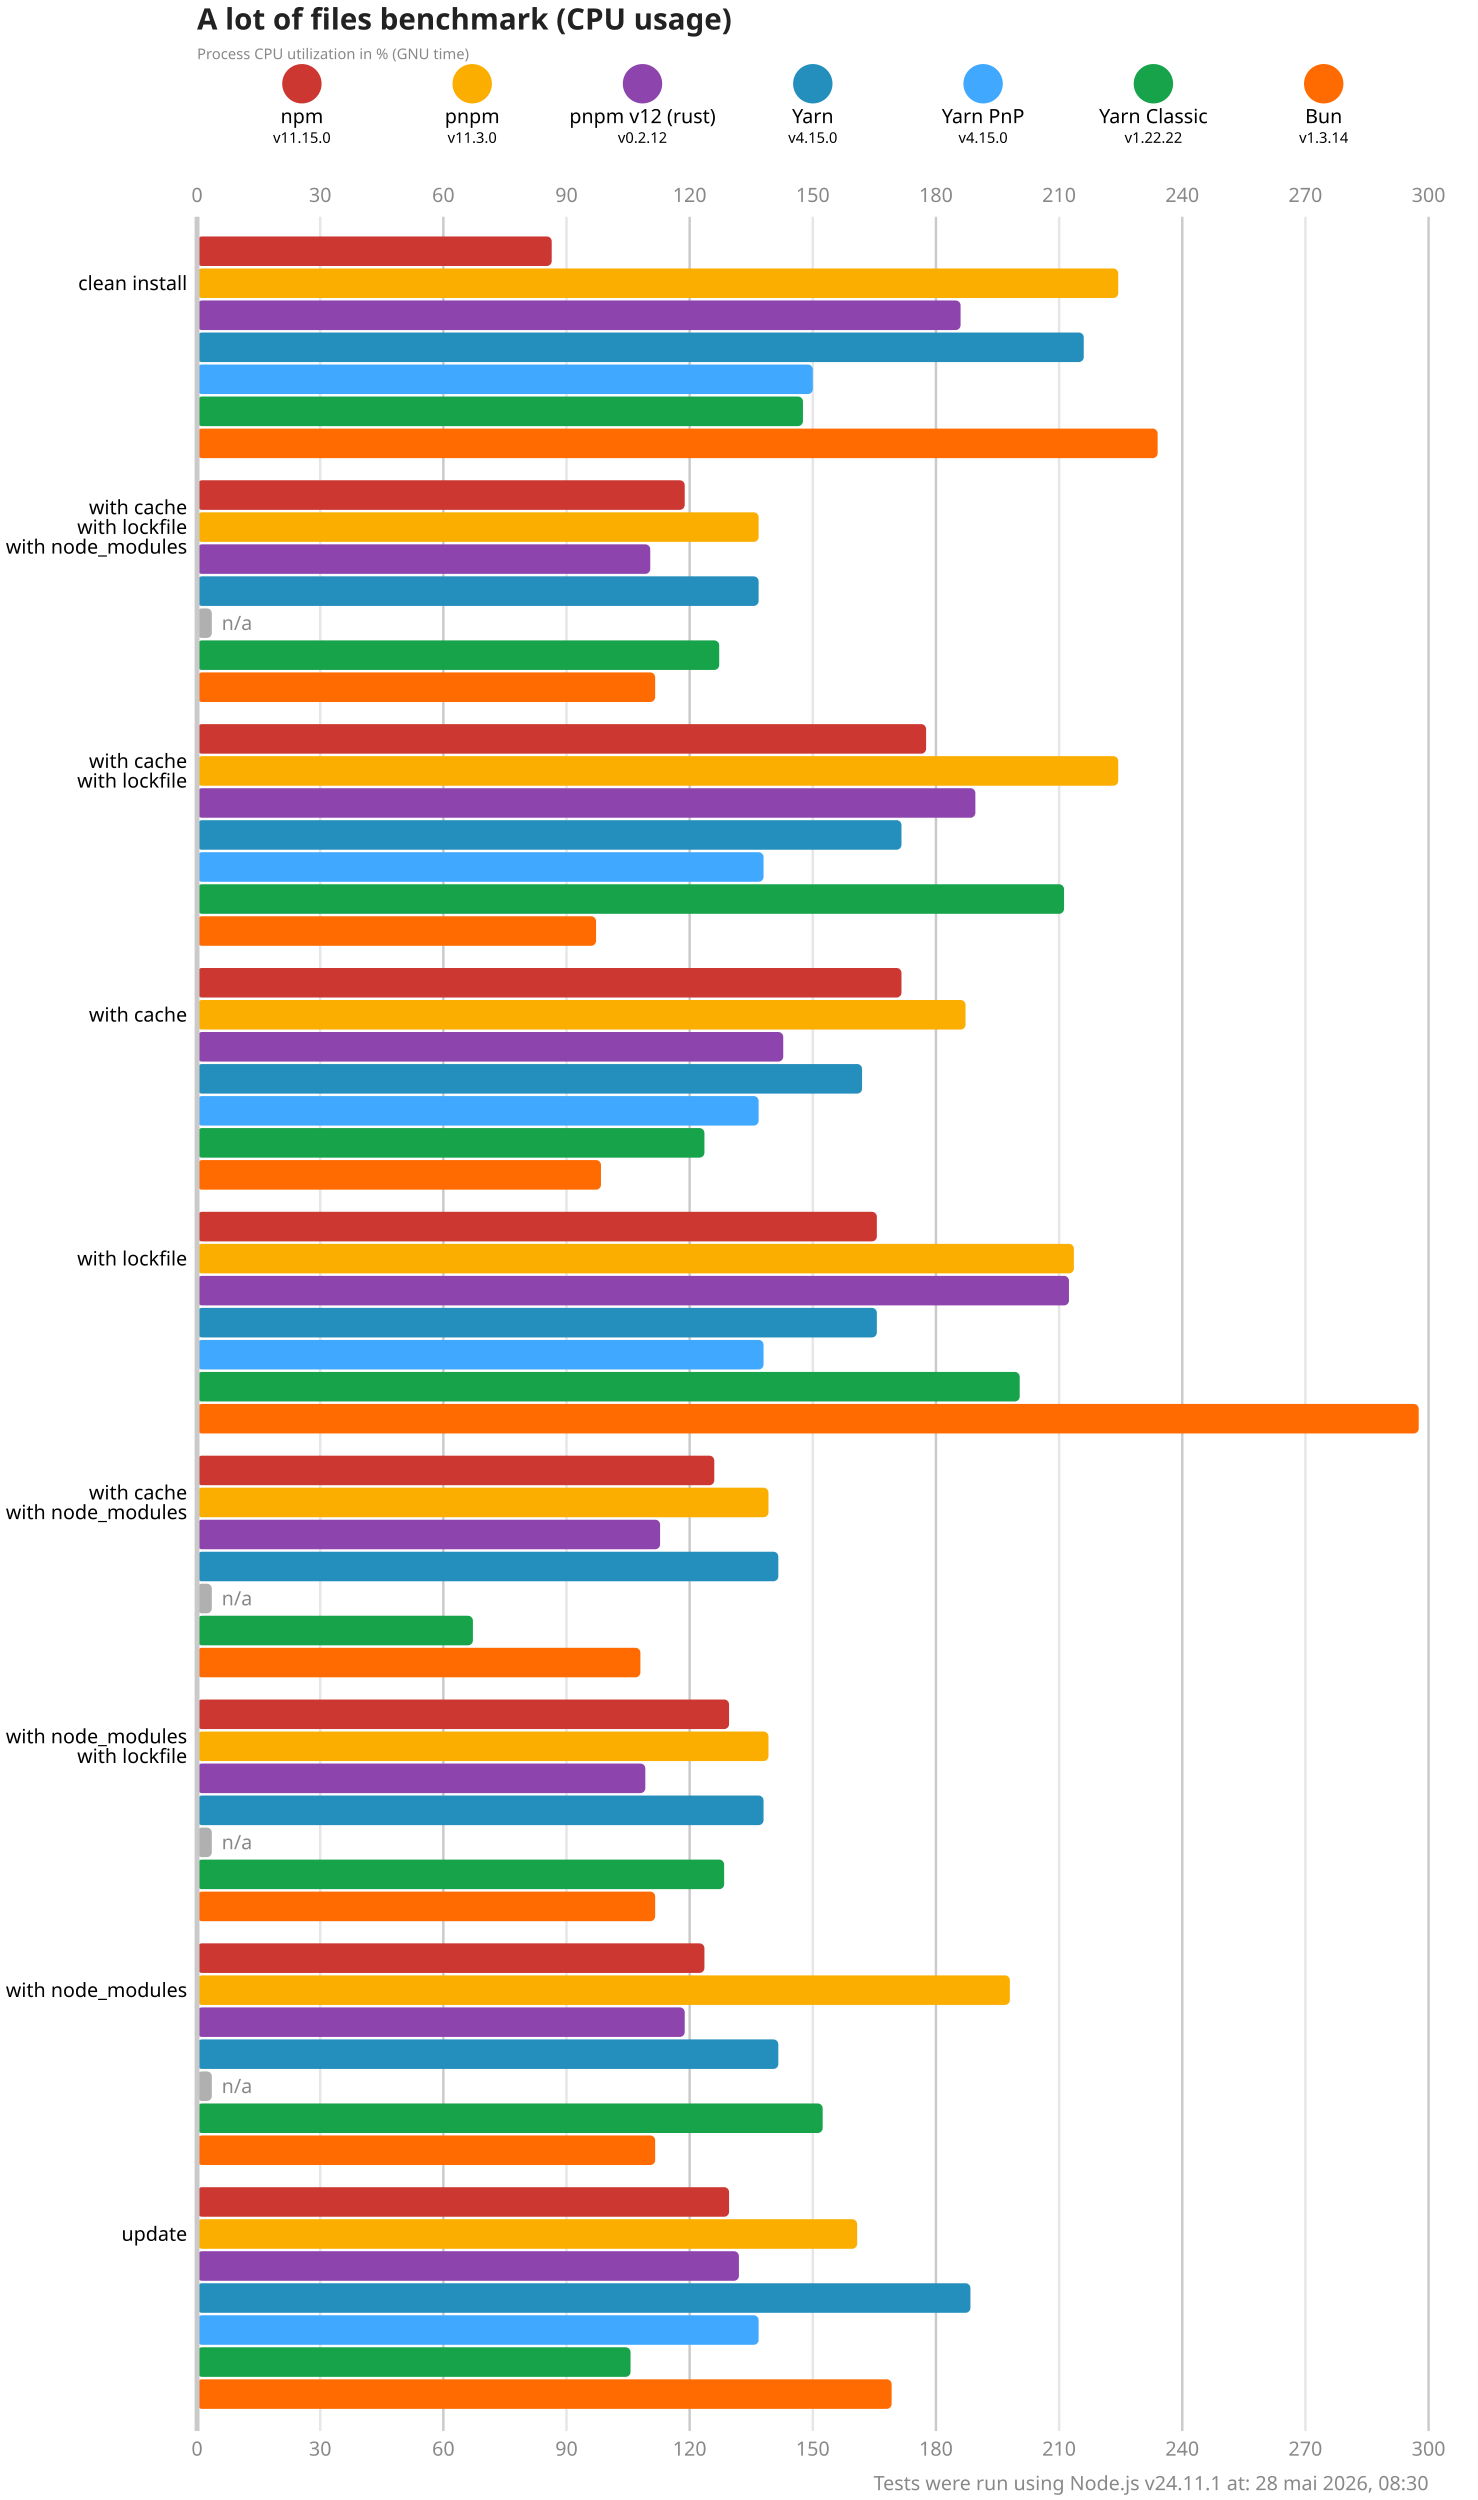
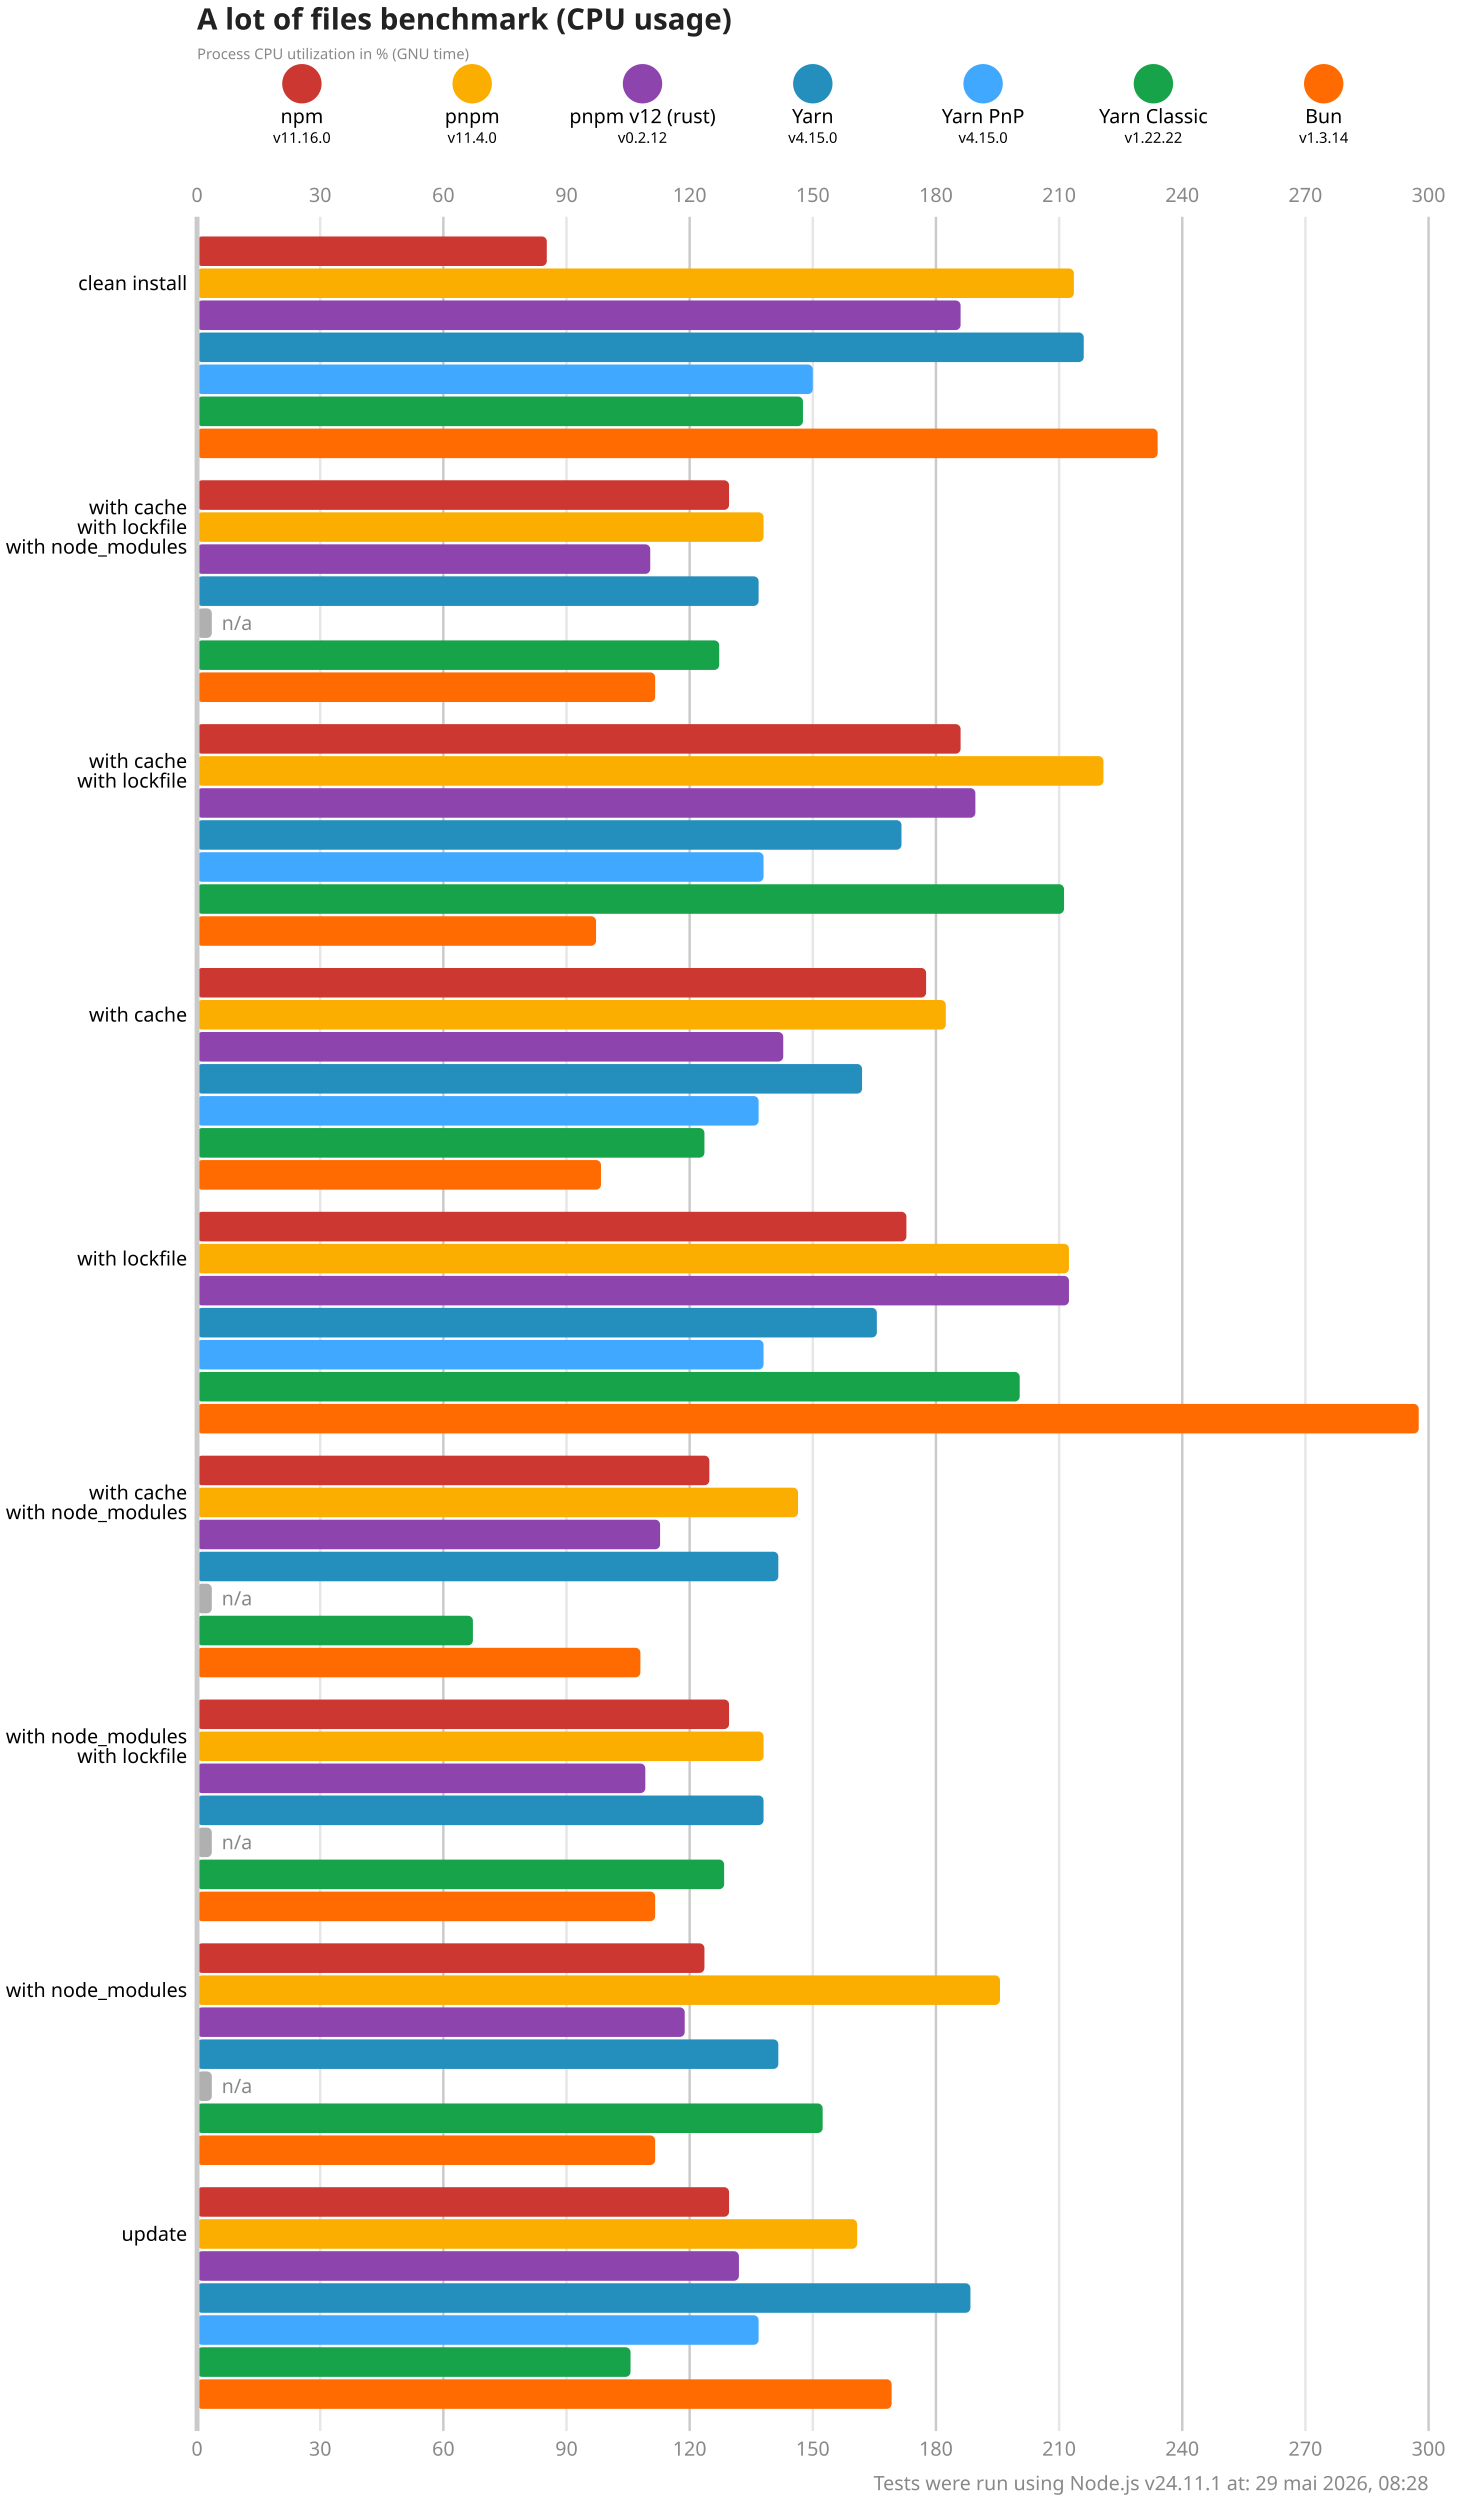
<svg xmlns="http://www.w3.org/2000/svg" version="1.1" viewBox="0 0 300 507.5">
  <style>
    .font { font-family: sans-serif; }
    .s3 { font-size: 3px; }
    .s4 { font-size: 4px; }
    .s5 { font-size: 5px; }
    .s6 { font-size: 6px; }
    .title { fill: #222; font-weight: 600; }
    .line { stroke: #cacaca; }
    .lineMinor { stroke: #e6e6e6; }
    .width { stroke-width: 0.5; }
    .text { fill: #888; }
  </style>
  <rect x="0" y="0" width="300" height="507.5" fill="#fff" />
  <text x="40" y="6" class="font s6 title">A lot of files benchmark (CPU usage)</text>
  <text x="40" y="12" class="font s3 text">Process CPU utilization in % (GNU time)</text>
  <circle cx="61.286" cy="17" r="4" fill="#cd3731" />
  <text x="61.286" y="25" class="font s4" text-anchor="middle">npm</text>
-   <text x="61.286" y="29" class="font s3" text-anchor="middle">v11.15.0</text>
+   <text x="61.286" y="29" class="font s3" text-anchor="middle">v11.16.0</text>
  <circle cx="95.857" cy="17" r="4" fill="#fbae00" />
  <text x="95.857" y="25" class="font s4" text-anchor="middle">pnpm</text>
-   <text x="95.857" y="29" class="font s3" text-anchor="middle">v11.3.0</text>
+   <text x="95.857" y="29" class="font s3" text-anchor="middle">v11.4.0</text>
  <circle cx="130.429" cy="17" r="4" fill="#8e44ad" />
  <text x="130.429" y="25" class="font s4" text-anchor="middle">pnpm v12 (rust)</text>
  <text x="130.429" y="29" class="font s3" text-anchor="middle">v0.2.12</text>
  <circle cx="165" cy="17" r="4" fill="#248ebd" />
  <text x="165" y="25" class="font s4" text-anchor="middle">Yarn</text>
  <text x="165" y="29" class="font s3" text-anchor="middle">v4.15.0</text>
  <circle cx="199.571" cy="17" r="4" fill="#40a9ff" />
  <text x="199.571" y="25" class="font s4" text-anchor="middle">Yarn PnP</text>
  <text x="199.571" y="29" class="font s3" text-anchor="middle">v4.15.0</text>
  <circle cx="234.143" cy="17" r="4" fill="#16a34a" />
  <text x="234.143" y="25" class="font s4" text-anchor="middle">Yarn Classic</text>
  <text x="234.143" y="29" class="font s3" text-anchor="middle">v1.22.22</text>
  <circle cx="268.714" cy="17" r="4" fill="#ff6b00" />
  <text x="268.714" y="25" class="font s4" text-anchor="middle">Bun</text>
  <text x="268.714" y="29" class="font s3" text-anchor="middle">v1.3.14</text>
  <text x="40" y="41" class="font s4 text" text-anchor="middle">0</text>
  <text x="40" y="498.5" class="font s4 text" text-anchor="middle">0</text>
  <line x1="65" y1="44" x2="65" y2="493.5" class="lineMinor width" />
  <text x="65" y="41" class="font s4 text" text-anchor="middle">30</text>
  <text x="65" y="498.5" class="font s4 text" text-anchor="middle">30</text>
  <line x1="90" y1="44" x2="90" y2="493.5" class="line width" />
  <text x="90" y="41" class="font s4 text" text-anchor="middle">60</text>
  <text x="90" y="498.5" class="font s4 text" text-anchor="middle">60</text>
  <line x1="115" y1="44" x2="115" y2="493.5" class="lineMinor width" />
  <text x="115" y="41" class="font s4 text" text-anchor="middle">90</text>
  <text x="115" y="498.5" class="font s4 text" text-anchor="middle">90</text>
  <line x1="140" y1="44" x2="140" y2="493.5" class="line width" />
  <text x="140" y="41" class="font s4 text" text-anchor="middle">120</text>
  <text x="140" y="498.5" class="font s4 text" text-anchor="middle">120</text>
  <line x1="165" y1="44" x2="165" y2="493.5" class="lineMinor width" />
  <text x="165" y="41" class="font s4 text" text-anchor="middle">150</text>
  <text x="165" y="498.5" class="font s4 text" text-anchor="middle">150</text>
  <line x1="190" y1="44" x2="190" y2="493.5" class="line width" />
  <text x="190" y="41" class="font s4 text" text-anchor="middle">180</text>
  <text x="190" y="498.5" class="font s4 text" text-anchor="middle">180</text>
  <line x1="215" y1="44" x2="215" y2="493.5" class="lineMinor width" />
  <text x="215" y="41" class="font s4 text" text-anchor="middle">210</text>
  <text x="215" y="498.5" class="font s4 text" text-anchor="middle">210</text>
  <line x1="240" y1="44" x2="240" y2="493.5" class="line width" />
  <text x="240" y="41" class="font s4 text" text-anchor="middle">240</text>
  <text x="240" y="498.5" class="font s4 text" text-anchor="middle">240</text>
  <line x1="265" y1="44" x2="265" y2="493.5" class="lineMinor width" />
  <text x="265" y="41" class="font s4 text" text-anchor="middle">270</text>
  <text x="265" y="498.5" class="font s4 text" text-anchor="middle">270</text>
  <line x1="290" y1="44" x2="290" y2="493.5" class="line width" />
  <text x="290" y="41" class="font s4 text" text-anchor="middle">300</text>
  <text x="290" y="498.5" class="font s4 text" text-anchor="middle">300</text>
-   <rect x="40" y="48" width="72" height="6" fill="#cd3731" rx="1" ry="1" />
-   <rect x="40" y="54.5" width="187" height="6" fill="#fbae00" rx="1" ry="1" />
+   <rect x="40" y="48" width="71" height="6" fill="#cd3731" rx="1" ry="1" />
+   <rect x="40" y="54.5" width="178" height="6" fill="#fbae00" rx="1" ry="1" />
  <rect x="40" y="61" width="155" height="6" fill="#8e44ad" rx="1" ry="1" />
  <rect x="40" y="67.5" width="180" height="6" fill="#248ebd" rx="1" ry="1" />
  <rect x="40" y="74" width="125" height="6" fill="#40a9ff" rx="1" ry="1" />
  <rect x="40" y="80.5" width="123" height="6" fill="#16a34a" rx="1" ry="1" />
  <rect x="40" y="87" width="195" height="6" fill="#ff6b00" rx="1" ry="1" />
-   <rect x="40" y="97.5" width="99" height="6" fill="#cd3731" rx="1" ry="1" />
-   <rect x="40" y="104" width="114" height="6" fill="#fbae00" rx="1" ry="1" />
+   <rect x="40" y="97.5" width="108" height="6" fill="#cd3731" rx="1" ry="1" />
+   <rect x="40" y="104" width="115" height="6" fill="#fbae00" rx="1" ry="1" />
  <rect x="40" y="110.5" width="92" height="6" fill="#8e44ad" rx="1" ry="1" />
  <rect x="40" y="117" width="114" height="6" fill="#248ebd" rx="1" ry="1" />
  <rect x="40" y="123.5" width="3" height="6" fill="#b0b0b0" rx="1" ry="1" />
  <text x="45" y="126.5" class="font s4 text" dominant-baseline="middle">n/a</text>
  <rect x="40" y="130" width="106" height="6" fill="#16a34a" rx="1" ry="1" />
  <rect x="40" y="136.5" width="93" height="6" fill="#ff6b00" rx="1" ry="1" />
-   <rect x="40" y="147" width="148" height="6" fill="#cd3731" rx="1" ry="1" />
-   <rect x="40" y="153.5" width="187" height="6" fill="#fbae00" rx="1" ry="1" />
+   <rect x="40" y="147" width="155" height="6" fill="#cd3731" rx="1" ry="1" />
+   <rect x="40" y="153.5" width="184" height="6" fill="#fbae00" rx="1" ry="1" />
  <rect x="40" y="160" width="158" height="6" fill="#8e44ad" rx="1" ry="1" />
  <rect x="40" y="166.5" width="143" height="6" fill="#248ebd" rx="1" ry="1" />
  <rect x="40" y="173" width="115" height="6" fill="#40a9ff" rx="1" ry="1" />
  <rect x="40" y="179.5" width="176" height="6" fill="#16a34a" rx="1" ry="1" />
  <rect x="40" y="186" width="81" height="6" fill="#ff6b00" rx="1" ry="1" />
-   <rect x="40" y="196.5" width="143" height="6" fill="#cd3731" rx="1" ry="1" />
-   <rect x="40" y="203" width="156" height="6" fill="#fbae00" rx="1" ry="1" />
+   <rect x="40" y="196.5" width="148" height="6" fill="#cd3731" rx="1" ry="1" />
+   <rect x="40" y="203" width="152" height="6" fill="#fbae00" rx="1" ry="1" />
  <rect x="40" y="209.5" width="119" height="6" fill="#8e44ad" rx="1" ry="1" />
  <rect x="40" y="216" width="135" height="6" fill="#248ebd" rx="1" ry="1" />
  <rect x="40" y="222.5" width="114" height="6" fill="#40a9ff" rx="1" ry="1" />
  <rect x="40" y="229" width="103" height="6" fill="#16a34a" rx="1" ry="1" />
  <rect x="40" y="235.5" width="82" height="6" fill="#ff6b00" rx="1" ry="1" />
-   <rect x="40" y="246" width="138" height="6" fill="#cd3731" rx="1" ry="1" />
-   <rect x="40" y="252.5" width="178" height="6" fill="#fbae00" rx="1" ry="1" />
+   <rect x="40" y="246" width="144" height="6" fill="#cd3731" rx="1" ry="1" />
+   <rect x="40" y="252.5" width="177" height="6" fill="#fbae00" rx="1" ry="1" />
  <rect x="40" y="259" width="177" height="6" fill="#8e44ad" rx="1" ry="1" />
  <rect x="40" y="265.5" width="138" height="6" fill="#248ebd" rx="1" ry="1" />
  <rect x="40" y="272" width="115" height="6" fill="#40a9ff" rx="1" ry="1" />
  <rect x="40" y="278.5" width="167" height="6" fill="#16a34a" rx="1" ry="1" />
  <rect x="40" y="285" width="248" height="6" fill="#ff6b00" rx="1" ry="1" />
-   <rect x="40" y="295.5" width="105" height="6" fill="#cd3731" rx="1" ry="1" />
-   <rect x="40" y="302" width="116" height="6" fill="#fbae00" rx="1" ry="1" />
+   <rect x="40" y="295.5" width="104" height="6" fill="#cd3731" rx="1" ry="1" />
+   <rect x="40" y="302" width="122" height="6" fill="#fbae00" rx="1" ry="1" />
  <rect x="40" y="308.5" width="94" height="6" fill="#8e44ad" rx="1" ry="1" />
  <rect x="40" y="315" width="118" height="6" fill="#248ebd" rx="1" ry="1" />
  <rect x="40" y="321.5" width="3" height="6" fill="#b0b0b0" rx="1" ry="1" />
  <text x="45" y="324.5" class="font s4 text" dominant-baseline="middle">n/a</text>
  <rect x="40" y="328" width="56" height="6" fill="#16a34a" rx="1" ry="1" />
  <rect x="40" y="334.5" width="90" height="6" fill="#ff6b00" rx="1" ry="1" />
  <rect x="40" y="345" width="108" height="6" fill="#cd3731" rx="1" ry="1" />
-   <rect x="40" y="351.5" width="116" height="6" fill="#fbae00" rx="1" ry="1" />
+   <rect x="40" y="351.5" width="115" height="6" fill="#fbae00" rx="1" ry="1" />
  <rect x="40" y="358" width="91" height="6" fill="#8e44ad" rx="1" ry="1" />
  <rect x="40" y="364.5" width="115" height="6" fill="#248ebd" rx="1" ry="1" />
  <rect x="40" y="371" width="3" height="6" fill="#b0b0b0" rx="1" ry="1" />
  <text x="45" y="374" class="font s4 text" dominant-baseline="middle">n/a</text>
  <rect x="40" y="377.5" width="107" height="6" fill="#16a34a" rx="1" ry="1" />
  <rect x="40" y="384" width="93" height="6" fill="#ff6b00" rx="1" ry="1" />
  <rect x="40" y="394.5" width="103" height="6" fill="#cd3731" rx="1" ry="1" />
-   <rect x="40" y="401" width="165" height="6" fill="#fbae00" rx="1" ry="1" />
+   <rect x="40" y="401" width="163" height="6" fill="#fbae00" rx="1" ry="1" />
  <rect x="40" y="407.5" width="99" height="6" fill="#8e44ad" rx="1" ry="1" />
  <rect x="40" y="414" width="118" height="6" fill="#248ebd" rx="1" ry="1" />
  <rect x="40" y="420.5" width="3" height="6" fill="#b0b0b0" rx="1" ry="1" />
  <text x="45" y="423.5" class="font s4 text" dominant-baseline="middle">n/a</text>
  <rect x="40" y="427" width="127" height="6" fill="#16a34a" rx="1" ry="1" />
  <rect x="40" y="433.5" width="93" height="6" fill="#ff6b00" rx="1" ry="1" />
  <rect x="40" y="444" width="108" height="6" fill="#cd3731" rx="1" ry="1" />
  <rect x="40" y="450.5" width="134" height="6" fill="#fbae00" rx="1" ry="1" />
  <rect x="40" y="457" width="110" height="6" fill="#8e44ad" rx="1" ry="1" />
  <rect x="40" y="463.5" width="157" height="6" fill="#248ebd" rx="1" ry="1" />
  <rect x="40" y="470" width="114" height="6" fill="#40a9ff" rx="1" ry="1" />
  <rect x="40" y="476.5" width="88" height="6" fill="#16a34a" rx="1" ry="1" />
  <rect x="40" y="483" width="141" height="6" fill="#ff6b00" rx="1" ry="1" />
  <line x1="40" y1="44" x2="40" y2="493.5" class="line" />
  <text x="38" y="57.5" class="font s4" dominant-baseline="middle" text-anchor="end">clean install</text>
  <text x="38" y="103" class="font s4" dominant-baseline="middle" text-anchor="end">with cache</text>
  <text x="38" y="107" class="font s4" dominant-baseline="middle" text-anchor="end">with lockfile</text>
  <text x="38" y="111" class="font s4" dominant-baseline="middle" text-anchor="end">with node_modules</text>
  <text x="38" y="154.5" class="font s4" dominant-baseline="middle" text-anchor="end">with cache</text>
  <text x="38" y="158.5" class="font s4" dominant-baseline="middle" text-anchor="end">with lockfile</text>
  <text x="38" y="206" class="font s4" dominant-baseline="middle" text-anchor="end">with cache</text>
  <text x="38" y="255.5" class="font s4" dominant-baseline="middle" text-anchor="end">with lockfile</text>
  <text x="38" y="303" class="font s4" dominant-baseline="middle" text-anchor="end">with cache</text>
  <text x="38" y="307" class="font s4" dominant-baseline="middle" text-anchor="end">with node_modules</text>
  <text x="38" y="352.5" class="font s4" dominant-baseline="middle" text-anchor="end">with node_modules</text>
  <text x="38" y="356.5" class="font s4" dominant-baseline="middle" text-anchor="end">with lockfile</text>
  <text x="38" y="404" class="font s4" dominant-baseline="middle" text-anchor="end">with node_modules</text>
  <text x="38" y="453.5" class="font s4" dominant-baseline="middle" text-anchor="end">update</text>
-   <text x="290" y="505.5" class="font s4 text" text-anchor="end">Tests were run using Node.js v24.11.1 at: 28 mai 2026, 08:30</text>
+   <text x="290" y="505.5" class="font s4 text" text-anchor="end">Tests were run using Node.js v24.11.1 at: 29 mai 2026, 08:28</text>
</svg>
